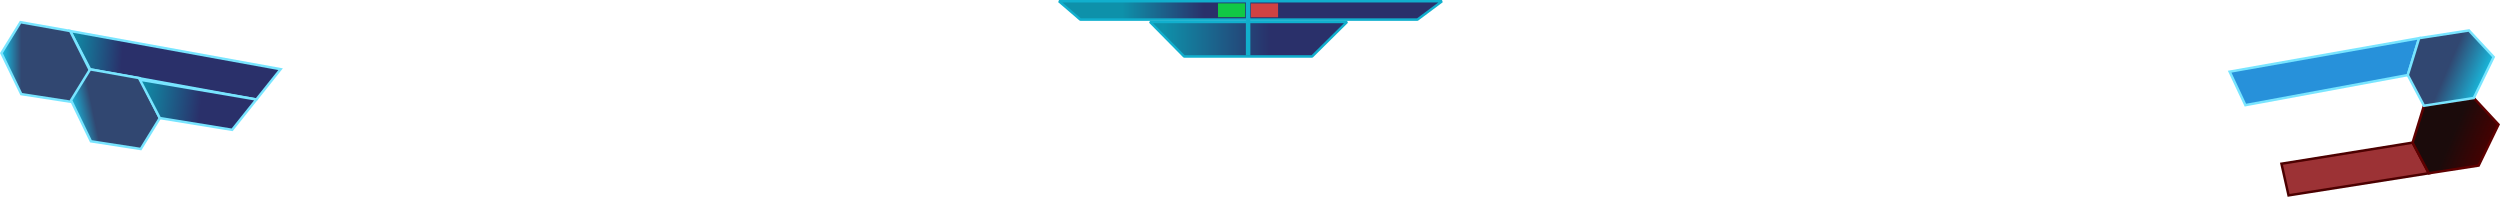
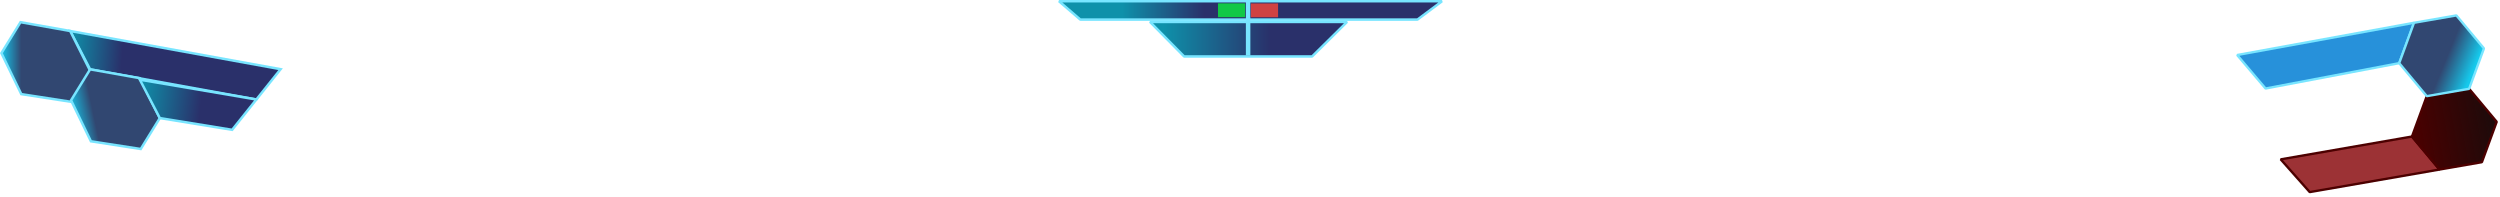
<svg xmlns="http://www.w3.org/2000/svg" xmlns:xlink="http://www.w3.org/1999/xlink" width="1369.713mm" height="107.819mm" viewBox="0 0 1369.713 107.819" version="1.1" id="svg8">
  <defs id="defs2">
    <linearGradient id="linearGradient1027">
      <stop style="stop-color:#4c0000;stop-opacity:1" offset="0" id="stop1023" />
      <stop style="stop-color:#1b0b0b;stop-opacity:1" offset="1" id="stop1025" />
    </linearGradient>
    <linearGradient id="linearGradient950-9">
      <stop style="stop-color:#15c9ec;stop-opacity:1" offset="0" id="stop946" />
      <stop style="stop-color:#314771;stop-opacity:1" offset="1" id="stop948" />
    </linearGradient>
    <linearGradient id="blue">
      <stop style="stop-color:#0e91aa;stop-opacity:1" offset="0" id="stop921" />
      <stop style="stop-color:#2a306a;stop-opacity:1" offset="1" id="stop923" />
    </linearGradient>
-     <linearGradient xlink:href="#blue" id="linearGradient935" x1="56.455" y1="43.943" x2="115.371" y2="43.943" gradientUnits="userSpaceOnUse" />
-     <linearGradient xlink:href="#blue" id="linearGradient949" x1="34.135" y1="28.181" x2="78.903" y2="28.181" gradientUnits="userSpaceOnUse" />
-     <linearGradient xlink:href="#linearGradient1027" id="linearGradient985" gradientUnits="userSpaceOnUse" gradientTransform="translate(-7.0126,-44.06729)" x1="883.464" y1="100.639" x2="861.51" y2="91.152" />
-     <linearGradient xlink:href="#linearGradient950-9" id="linearGradient1016" gradientUnits="userSpaceOnUse" gradientTransform="translate(-7.012595,-44.06729)" x1="883.464" y1="100.639" x2="861.51" y2="91.152" />
+     <linearGradient xlink:href="#blue" id="linearGradient935" x1="56.455" y1="43.943" x2="115.371" y2="43.943" gradientUnits="userSpaceOnUse" gradientTransform="translate(90.6159,-4.449603)" />
+     <linearGradient xlink:href="#blue" id="linearGradient949" x1="34.135" y1="28.181" x2="78.903" y2="28.181" gradientUnits="userSpaceOnUse" gradientTransform="translate(90.6159,-4.449603)" />
    <linearGradient xlink:href="#linearGradient950-9" id="linearGradient1075-9" gradientUnits="userSpaceOnUse" gradientTransform="matrix(-1,0,0,1,431.8963,-21.19518)" x1="883.464" y1="100.639" x2="871.35" y2="98.098" />
    <linearGradient xlink:href="#linearGradient950-9" id="linearGradient1075-9-19" gradientUnits="userSpaceOnUse" gradientTransform="matrix(-1,0,0,1,393.7493,-47.04049)" x1="883.464" y1="100.639" x2="872.228" y2="100.622" />
    <linearGradient xlink:href="#blue" id="linearGradient1182" x1="-414.777" y1="74.491" x2="-380.556" y2="78.536" gradientUnits="userSpaceOnUse" />
    <linearGradient xlink:href="#blue" id="linearGradient1190" x1="-452.969" y1="52.836" x2="-423.813" y2="55.053" gradientUnits="userSpaceOnUse" />
+     <linearGradient xlink:href="#linearGradient1027" id="linearGradient883" x1="571.126" y1="100.731" x2="621.6" y2="100.731" gradientUnits="userSpaceOnUse" gradientTransform="translate(175.8765,51.88888)" />
+     <linearGradient xlink:href="#linearGradient950-9" id="linearGradient978" gradientUnits="userSpaceOnUse" gradientTransform="translate(175.8765,51.88888)" x1="612.636" y1="112.055" x2="598.449" y2="103.123" />
  </defs>
  <g id="layer1" transform="translate(490.1223,-18.019)">
-     <g id="layer1-3" transform="translate(90.6159,-4.449603)">
-       <path id="rect910" style="fill:url(#linearGradient949);fill-opacity:1;stroke:#11afcd;stroke-width:1.365;stroke-linejoin:bevel;stroke-miterlimit:4;stroke-dasharray:none;stroke-opacity:1" d="M -0.533,23.151 H 209.315 L 195.849,33.211 H 11.166 Z" />
-       <path id="path913" style="fill:url(#linearGradient935);fill-opacity:1;stroke:#11afcd;stroke-width:1.365;stroke-linejoin:bevel;stroke-miterlimit:4;stroke-dasharray:none;stroke-opacity:1" d="M 49.341,34.479 H 157.287 L 138.138,53.406 H 68.027 Z" />
-       <path style="fill:none;stroke:#11afcd;stroke-width:2.452;stroke-linecap:butt;stroke-linejoin:miter;stroke-miterlimit:4;stroke-dasharray:none;stroke-opacity:1" d="M 103.084,52.915 V 22.8" id="path915" />
-       <path style="fill:none;stroke:#11c845;stroke-width:7.567;stroke-linecap:butt;stroke-linejoin:miter;stroke-miterlimit:4;stroke-dasharray:none;stroke-opacity:1" d="M 101.458,28.092 H 86.582" id="path917" />
-       <path style="fill:none;stroke:#cf4242;stroke-width:7.567;stroke-linecap:butt;stroke-linejoin:miter;stroke-miterlimit:4;stroke-dasharray:none;stroke-opacity:1" d="M 119.498,28.145 H 104.623" id="path919" />
-     </g>
-     <g id="g954-6" transform="translate(2.6549,37.00998)">
-       <path style="fill:#9c3235;fill-opacity:1;stroke:#4c0000;stroke-width:1.365;stroke-linecap:butt;stroke-linejoin:miter;stroke-miterlimit:4;stroke-dasharray:none;stroke-opacity:1" d="m 829.056,59.151 -71.852,11.56 3.893,17.343 76.838,-12.116 z" id="path103-0" />
-       <path style="fill:url(#linearGradient985);fill-opacity:1;stroke:#5e0000;stroke-width:1.365;stroke-linecap:butt;stroke-linejoin:miter;stroke-miterlimit:4;stroke-dasharray:none;stroke-opacity:1" d="m 829.056,59.151 6.224,-20.223 27.298,-4.222 13.54,14.542 -10.885,22.468 -27.298,4.222 z" id="path105-6" />
-     </g>
-     <g id="g954-6-1">
-       <path style="fill:#2791da;fill-opacity:1;stroke:#78e5ff;stroke-width:1.365;stroke-linecap:butt;stroke-linejoin:miter;stroke-miterlimit:4;stroke-dasharray:none;stroke-opacity:1" d="m 835.28,38.928 -103.808,18.367 8.63,18.328 88.954,-16.473 z" id="path103-0-8" />
-       <path style="fill:url(#linearGradient1016);fill-opacity:1;stroke:#78e5ff;stroke-width:1.365;stroke-linecap:butt;stroke-linejoin:miter;stroke-miterlimit:4;stroke-dasharray:none;stroke-opacity:1" d="m 829.056,59.151 6.224,-20.223 27.298,-4.222 13.54,14.542 -10.885,22.468 -27.298,4.222 z" id="path105-6-7" />
+     <path id="rect910" style="fill:url(#linearGradient949);fill-opacity:1;stroke:#78e5ff;stroke-width:1.365;stroke-linejoin:bevel;stroke-miterlimit:4;stroke-dasharray:none;stroke-opacity:1" d="M 90.083,18.702 H 299.931 L 286.465,28.761 H 101.782 Z" />
+     <path id="path913" style="fill:url(#linearGradient935);fill-opacity:1;stroke:#78e5ff;stroke-width:1.365;stroke-linejoin:bevel;stroke-miterlimit:4;stroke-dasharray:none;stroke-opacity:1" d="M 139.957,30.03 H 247.903 L 228.754,48.956 H 158.643 Z" />
+     <path style="fill:none;stroke:#78e5ff;stroke-width:2.452;stroke-linecap:butt;stroke-linejoin:miter;stroke-miterlimit:4;stroke-dasharray:none;stroke-opacity:1" d="M 193.7,48.465 V 18.35" id="path915" />
+     <path style="fill:none;stroke:#11c845;stroke-width:7.567;stroke-linecap:butt;stroke-linejoin:miter;stroke-miterlimit:4;stroke-dasharray:none;stroke-opacity:1" d="M 192.074,23.642 H 177.198" id="path917" />
+     <path style="fill:none;stroke:#cf4242;stroke-width:7.567;stroke-linecap:butt;stroke-linejoin:miter;stroke-miterlimit:4;stroke-dasharray:none;stroke-opacity:1" d="M 210.114,23.695 H 195.239" id="path919" />
+     <g id="g890" transform="matrix(0.9417662,-0.1636939,0.1636939,0.9417662,102.3179,71.46536)">
+       <path id="rect885" style="fill:#9c3235;stroke:#4c0000;stroke-width:1.365;stroke-linejoin:bevel;stroke-opacity:1" d="m 671.223,152.62 76.371,-1e-5 12.323,21.344 h -75.517 z" />
+       <path style="fill:url(#linearGradient883);fill-opacity:1;stroke:#4c0000;stroke-width:1.365;stroke-linejoin:bevel;stroke-opacity:1" id="path875" d="m 784.562,173.964 -24.646,0 -12.323,-21.344 12.323,-21.344 24.646,0 12.323,21.344 z" />
    </g>
    <g id="g1170" transform="translate(0.03612,0.844274)">
      <path style="fill:url(#linearGradient1190);fill-opacity:1;stroke:#78e5ff;stroke-width:1.365;stroke-linecap:butt;stroke-linejoin:miter;stroke-miterlimit:4;stroke-dasharray:none;stroke-opacity:1" d="m -451.721,34.154 115.295,20.931 -13.274,16.609 -91.08,-16.519 z" id="path103-0-8-2" />
      <path style="fill:url(#linearGradient1075-9-19);fill-opacity:1;stroke:#78e5ff;stroke-width:1.365;stroke-linecap:butt;stroke-linejoin:miter;stroke-miterlimit:4;stroke-dasharray:none;stroke-opacity:1" d="m -440.744,56.02 -10.976,-21.866 -27.207,-4.824 -10.453,16.945 10.885,22.468 27.298,4.222 z" id="path105-6-7-8-6-8" />
    </g>
    <g id="g1174" transform="translate(0.03612,0.844274)">
      <path style="fill:url(#linearGradient1075-9);fill-opacity:1;stroke:#78e5ff;stroke-width:1.365;stroke-linecap:butt;stroke-linejoin:miter;stroke-miterlimit:4;stroke-dasharray:none;stroke-opacity:1" d="m -402.597,81.865 -10.976,-21.866 -27.207,-4.824 -10.453,16.945 10.885,22.468 27.298,4.222 z" id="path105-6-7-8-6" />
      <path style="fill:url(#linearGradient1182);fill-opacity:1;stroke:#78e5ff;stroke-width:1.365;stroke-linecap:butt;stroke-linejoin:miter;stroke-miterlimit:4;stroke-dasharray:none;stroke-opacity:1" d="m -413.538,60.843 63.837,10.851 -13.274,16.609 -39.623,-6.438 z" id="path103-0-8-2-4" />
    </g>
+     <g id="g890-9" transform="matrix(0.9417663,-0.1636939,0.1636939,0.9417663,95.33008,31.26312)">
+       <path id="rect885-1" style="fill:#2791da;fill-opacity:1;stroke:#78e5ff;stroke-width:1.365;stroke-linejoin:bevel;stroke-opacity:1" d="m 669.63,153.823 77.964,-1.203 12.323,-21.344 -103.047,0.846 z" />
+       <path style="fill:url(#linearGradient978);fill-opacity:1;stroke:#78e5ff;stroke-width:1.365;stroke-linejoin:bevel;stroke-opacity:1" id="path875-2" d="m 784.562,173.964 -24.646,0 -12.323,-21.344 12.323,-21.344 24.646,0 12.323,21.344 z" />
+     </g>
  </g>
</svg>
